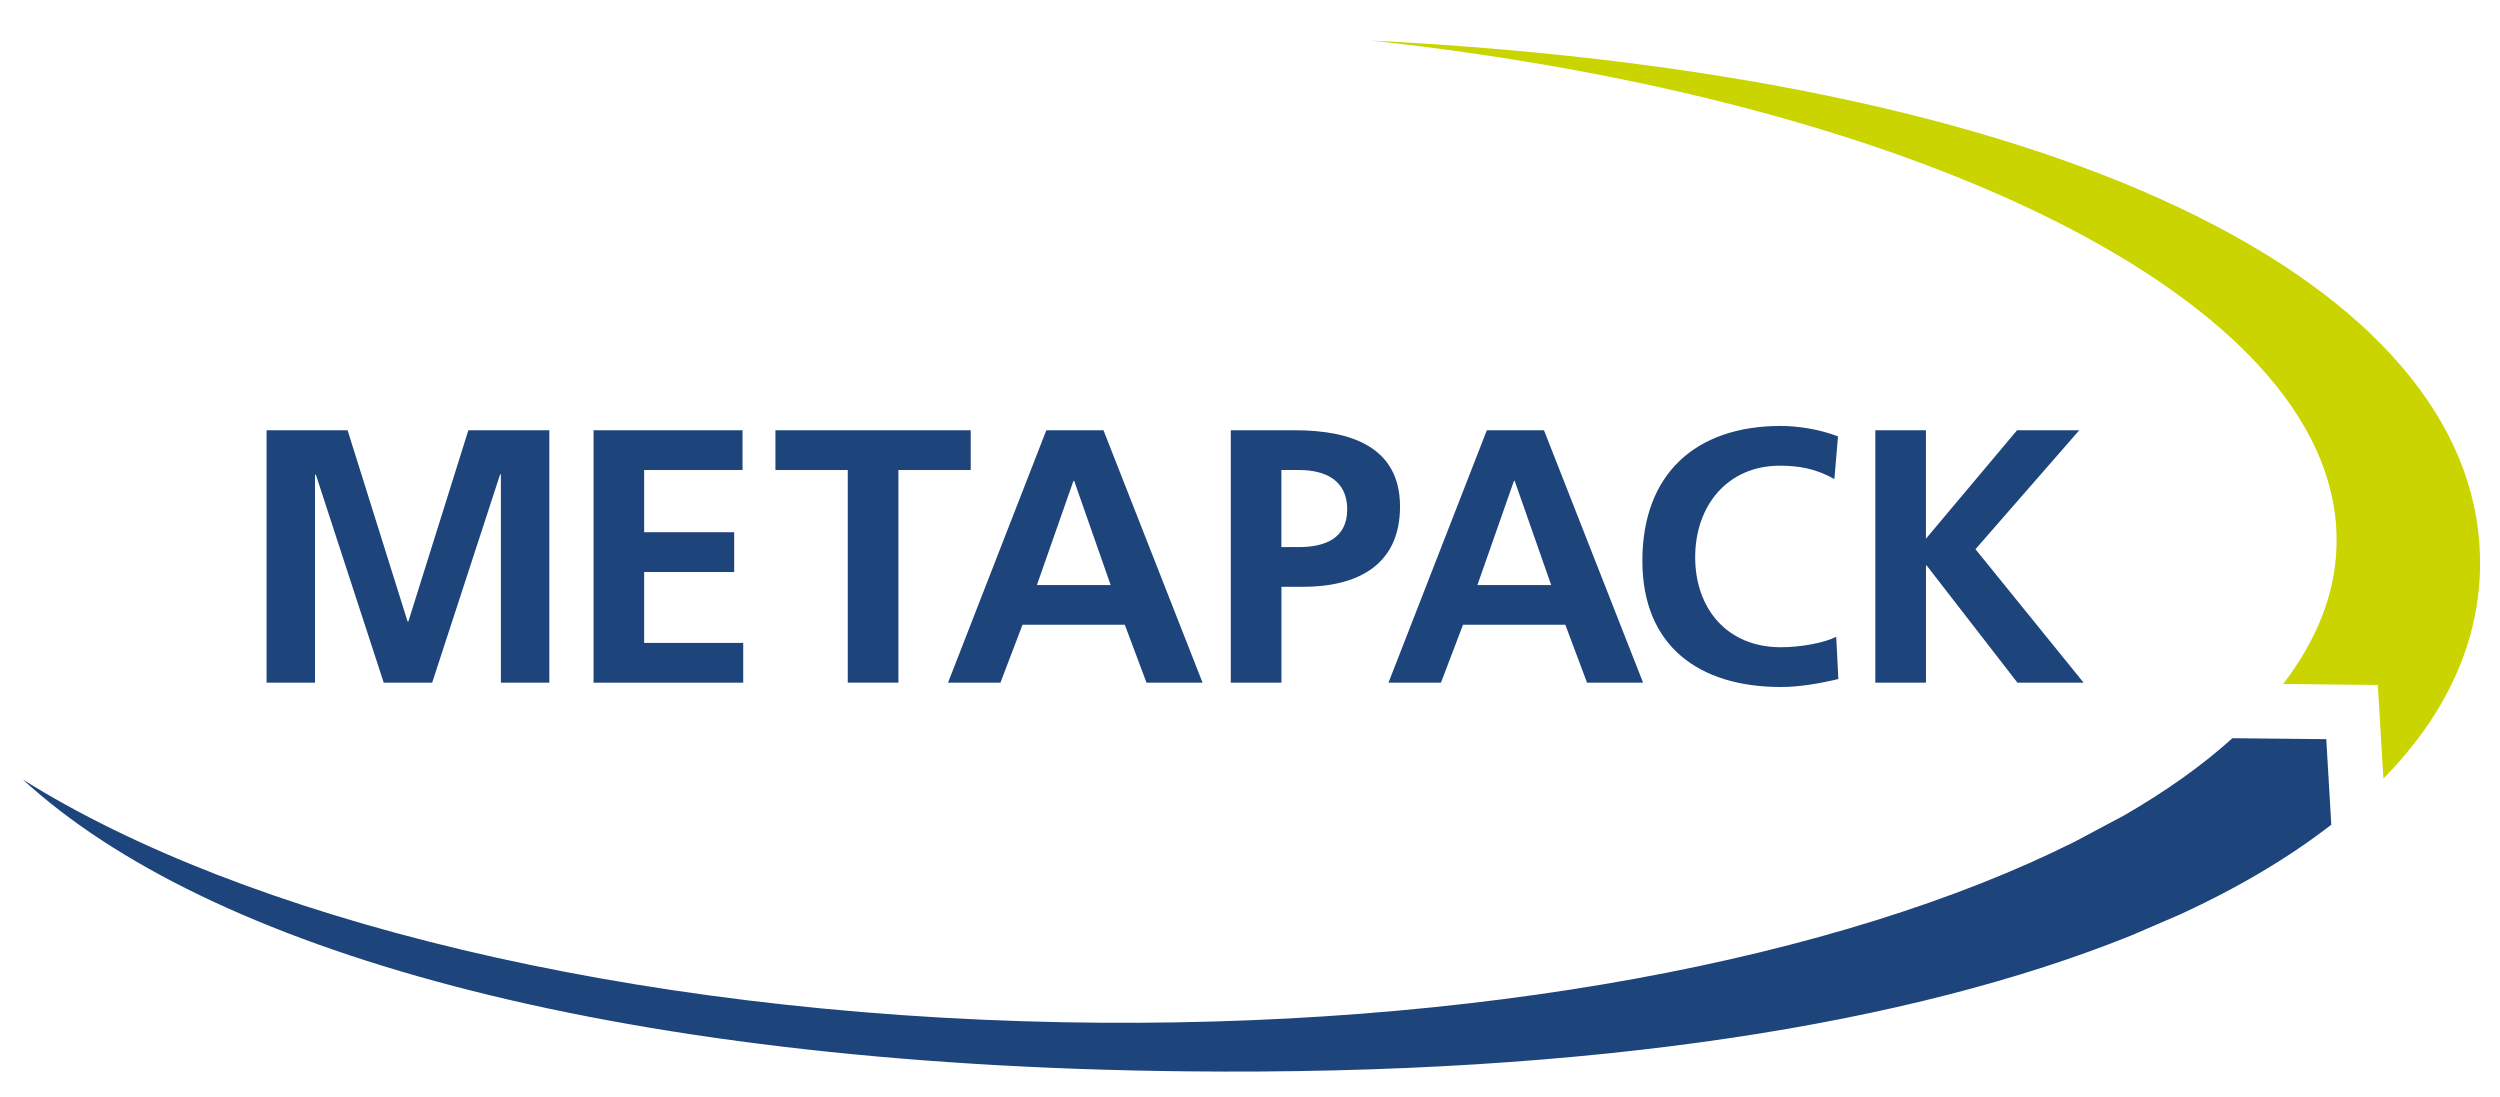
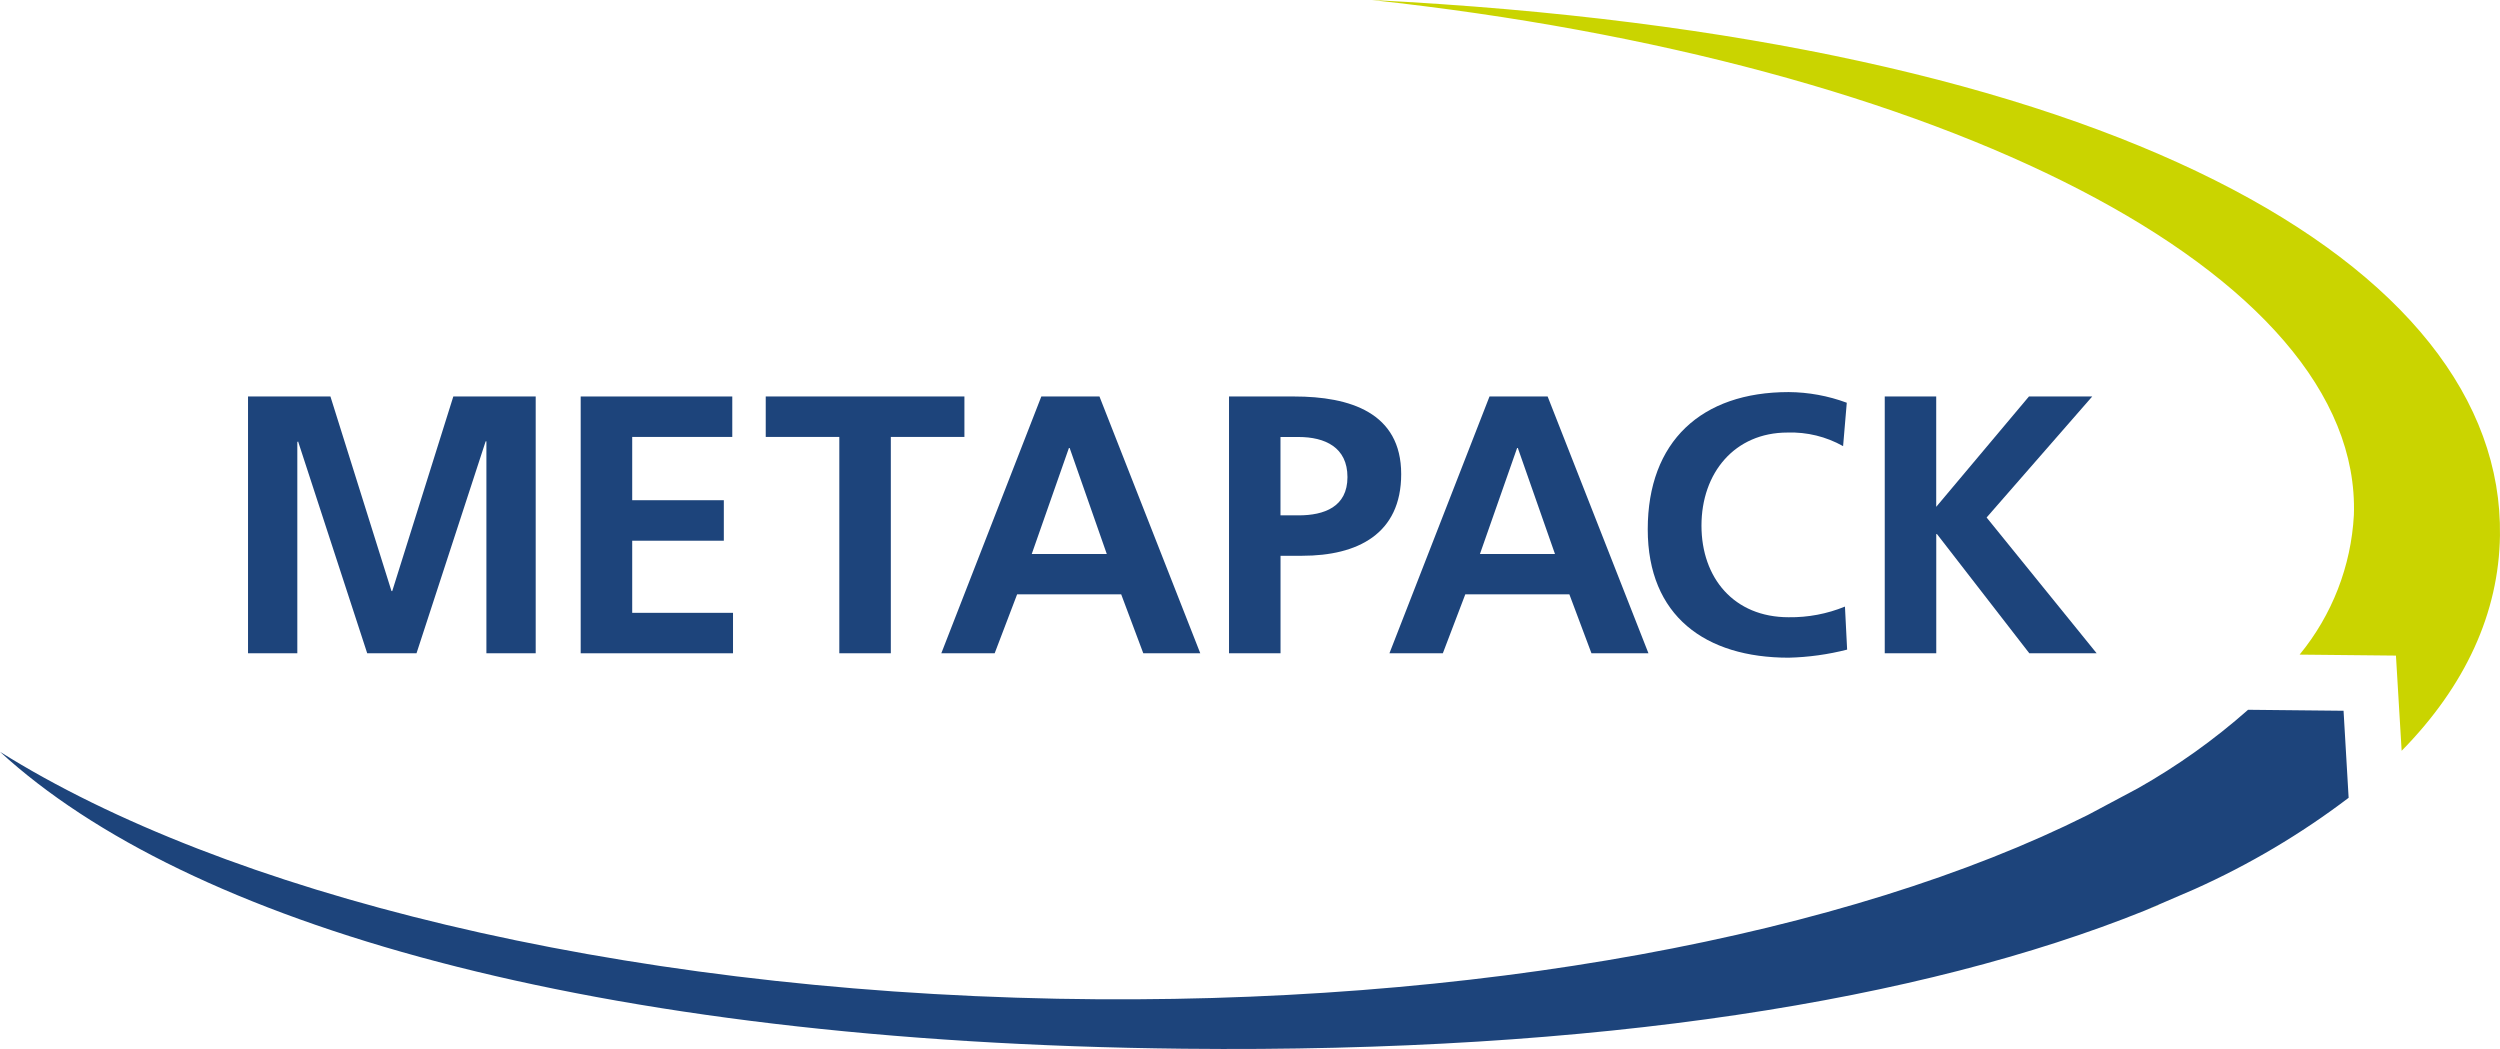
- <svg xmlns="http://www.w3.org/2000/svg" version="1.1" id="Layer_1" x="0px" y="0px" viewBox="0 0 572.74 251.19" style="enable-background:new 0 0 572.74 251.19;" xml:space="preserve">
-   <style type="text/css">
- 	.st0{fill:#CAD400;}
- 	.st1{fill:#1D447B;}
- </style>
-   <g>
-     <g>
-       <g>
-         <g>
-           <g>
-             <g>
-               <path class="st0" d="M491.38,212.97l-0.03,0.08c-1.09,0.45-2.17,0.89-3.29,1.34L491.38,212.97z" />
-             </g>
-             <g>
-               <path class="st1" d="M534.09,188.94c-9.58,7.43-21.13,14.34-34.64,20.55l-8.07,3.48l-3.31,1.42        c-49.95,20.1-122.63,32.05-216.32,31.05c-134.07-1.42-224.57-28.37-266.53-66.86c50.62,31.74,138.08,53.68,238.13,55.61        c94.2,1.78,178.43-14.56,231.94-41.35l0.42-0.22l10.92-5.82c9.55-5.51,17.88-11.42,24.81-17.68l21.5,0.22L534.09,188.94z" />
-               <path class="st0" d="M568.17,129.88c-0.25,17.35-7.71,33.78-22.14,48.48l-1.28-21.44l-21.69-0.22        c7.6-9.91,11.89-20.44,12.22-31.44c1.84-54.6-92.83-102.11-221.22-115.97C480.74,17.69,569.09,68.9,568.17,129.88z" />
-             </g>
-           </g>
+ <svg xmlns="http://www.w3.org/2000/svg" width="219.335" height="92.03" viewBox="0 0 219.335 92.03">
+   <defs>
+     <style>.a{fill:#cad400;}.b{fill:#1d447b;}</style>
+   </defs>
+   <g transform="translate(-5.22 -9.29)">
+     <g transform="translate(5.22 9.29)">
+       <g transform="translate(0 0)">
+         <g transform="translate(188.121 79.356)">
+           <path class="a" d="M489.354,212.97l-.012.031c-.425.175-.845.347-1.282.522Z" transform="translate(-488.06 -212.97)" />
        </g>
+         <path class="b" d="M211.275,176.842a69.019,69.019,0,0,1-13.5,8.007l-3.144,1.356-1.29.553c-19.461,7.831-47.778,12.487-84.281,12.1C56.828,198.3,21.568,187.8,5.22,172.806,24.942,185.172,59.018,193.72,98,194.472c36.7.694,69.519-5.673,90.367-16.11l.164-.086,4.255-2.268a56.613,56.613,0,0,0,9.666-6.888l8.377.086Z" transform="translate(-5.22 -106.848)" />
+         <path class="a" d="M413.064,56.273c-.1,6.76-3,13.161-8.626,18.888l-.5-8.353-8.451-.086a21.1,21.1,0,0,0,4.761-12.249C400.967,33.2,364.082,14.69,314.06,9.29,379,12.563,413.423,32.515,413.064,56.273Z" transform="translate(-193.732 -9.29)" />
      </g>
-       <g>
- 		</g>
    </g>
-     <g>
-       <path class="st1" d="M61.07,98.57h18.56l13.75,43.82h0.17l13.75-43.82h18.55v57.82h-11.1v-47.72h-0.17l-15.57,47.72h-11.1    l-15.57-47.72l-0.17,0.17v47.55h-11.1V98.57z" />
-       <path class="st1" d="M135.98,98.57h34.13v9.11h-22.54v14.25h20.63v9.12h-20.63v16.24h22.7v9.11h-34.29V98.57z" />
-       <path class="st1" d="M194.22,107.68h-16.57v-9.11h44.74v9.11h-16.57v48.71h-11.6V107.68z" />
-       <path class="st1" d="M239.71,98.57h13.09l22.7,57.82h-12.84l-4.97-13.26h-23.44l-5.05,13.26h-12.01L239.71,98.57z M246.09,110.17    h-0.17l-8.37,23.86h16.9L246.09,110.17z" />
-       <path class="st1" d="M281.97,98.57h14.66c12.59,0,24.11,3.64,24.11,17.48c0,13.5-9.86,18.39-22.28,18.39h-4.89v21.95h-11.6V98.57z     M293.56,125.33h4.06c5.8,0,11.02-1.91,11.02-8.62c0-6.71-5.05-9.03-11.02-9.03h-4.06V125.33z" />
-       <path class="st1" d="M340.63,98.57h13.09l22.7,57.82h-12.84l-4.97-13.26h-23.44l-5.05,13.26H318.1L340.63,98.57z M347.01,110.17    h-0.17l-8.37,23.86h16.9L347.01,110.17z" />
-       <path class="st1" d="M421.16,155.57c-4.22,0.99-8.78,1.82-13.17,1.82c-18.72,0-31.73-9.36-31.73-28.91    c0-19.8,12.1-30.9,31.73-30.9c3.81,0,8.87,0.75,13.09,2.4l-0.83,9.77c-4.39-2.48-8.37-3.06-12.51-3.06    c-11.93,0-19.38,9.11-19.38,20.96c0,11.76,7.29,20.63,19.63,20.63c4.56,0,9.94-0.99,12.68-2.4L421.16,155.57z" />
-       <path class="st1" d="M429.62,98.57h11.6v24.85l20.88-24.85h14.25l-23.78,27.25l24.77,30.57h-15.16l-20.79-26.84h-0.16v26.84h-11.6    V98.57z" />
+     <g transform="translate(26.98 43.689)">
+       <path class="b" d="M61.07,98.57H68.3l5.357,17.073h.066L79.082,98.57h7.227V121.1H81.984V102.505h-.066L75.852,121.1H71.527l-6.066-18.592-.066.066V121.1H61.07Z" transform="translate(-61.07 -98.184)" />
+       <path class="b" d="M135.98,98.57h13.3v3.549H140.5v5.552h8.038v3.553H140.5v6.327h8.844V121.1H135.98Z" transform="translate(-106.794 -98.184)" />
+       <path class="b" d="M184.106,102.119H177.65V98.57h17.431v3.549h-6.456V121.1h-4.52Z" transform="translate(-132.229 -98.184)" />
+       <path class="b" d="M225.964,98.57h5.1l8.844,22.527h-5l-1.936-5.166h-9.133l-1.968,5.166H217.19Zm2.486,4.52h-.066l-3.261,9.3h6.584Z" transform="translate(-156.364 -98.184)" />
+       <path class="b" d="M281.97,98.57h5.712c4.905,0,9.394,1.418,9.394,6.81,0,5.26-3.842,7.165-8.681,7.165H286.49V121.1h-4.52ZM286.486,109h1.582c2.26,0,4.294-.744,4.294-3.358s-1.968-3.518-4.294-3.518h-1.582Z" transform="translate(-195.904 -98.184)" />
+       <path class="b" d="M326.878,98.57h5.1l8.844,22.527h-5l-1.936-5.166h-9.133l-1.968,5.166H318.1Zm2.486,4.52H329.3l-3.261,9.3h6.584Z" transform="translate(-217.958 -98.184)" />
+       <path class="b" d="M393.754,120.174a22.939,22.939,0,0,1-5.131.709c-7.294,0-12.362-3.647-12.362-11.264,0-7.714,4.714-12.039,12.362-12.039a14.939,14.939,0,0,1,5.1.935l-.323,3.807a9.319,9.319,0,0,0-4.874-1.192c-4.648,0-7.551,3.549-7.551,8.166,0,4.582,2.84,8.038,7.648,8.038a12.576,12.576,0,0,0,4.94-.935Z" transform="translate(-253.458 -97.58)" />
+       <path class="b" d="M429.62,98.57h4.52v9.682l8.135-9.682h5.552l-9.265,10.617,9.651,11.91h-5.907l-8.1-10.457h-.062V121.1h-4.52V98.57Z" transform="translate(-286.028 -98.184)" />
    </g>
  </g>
</svg>
